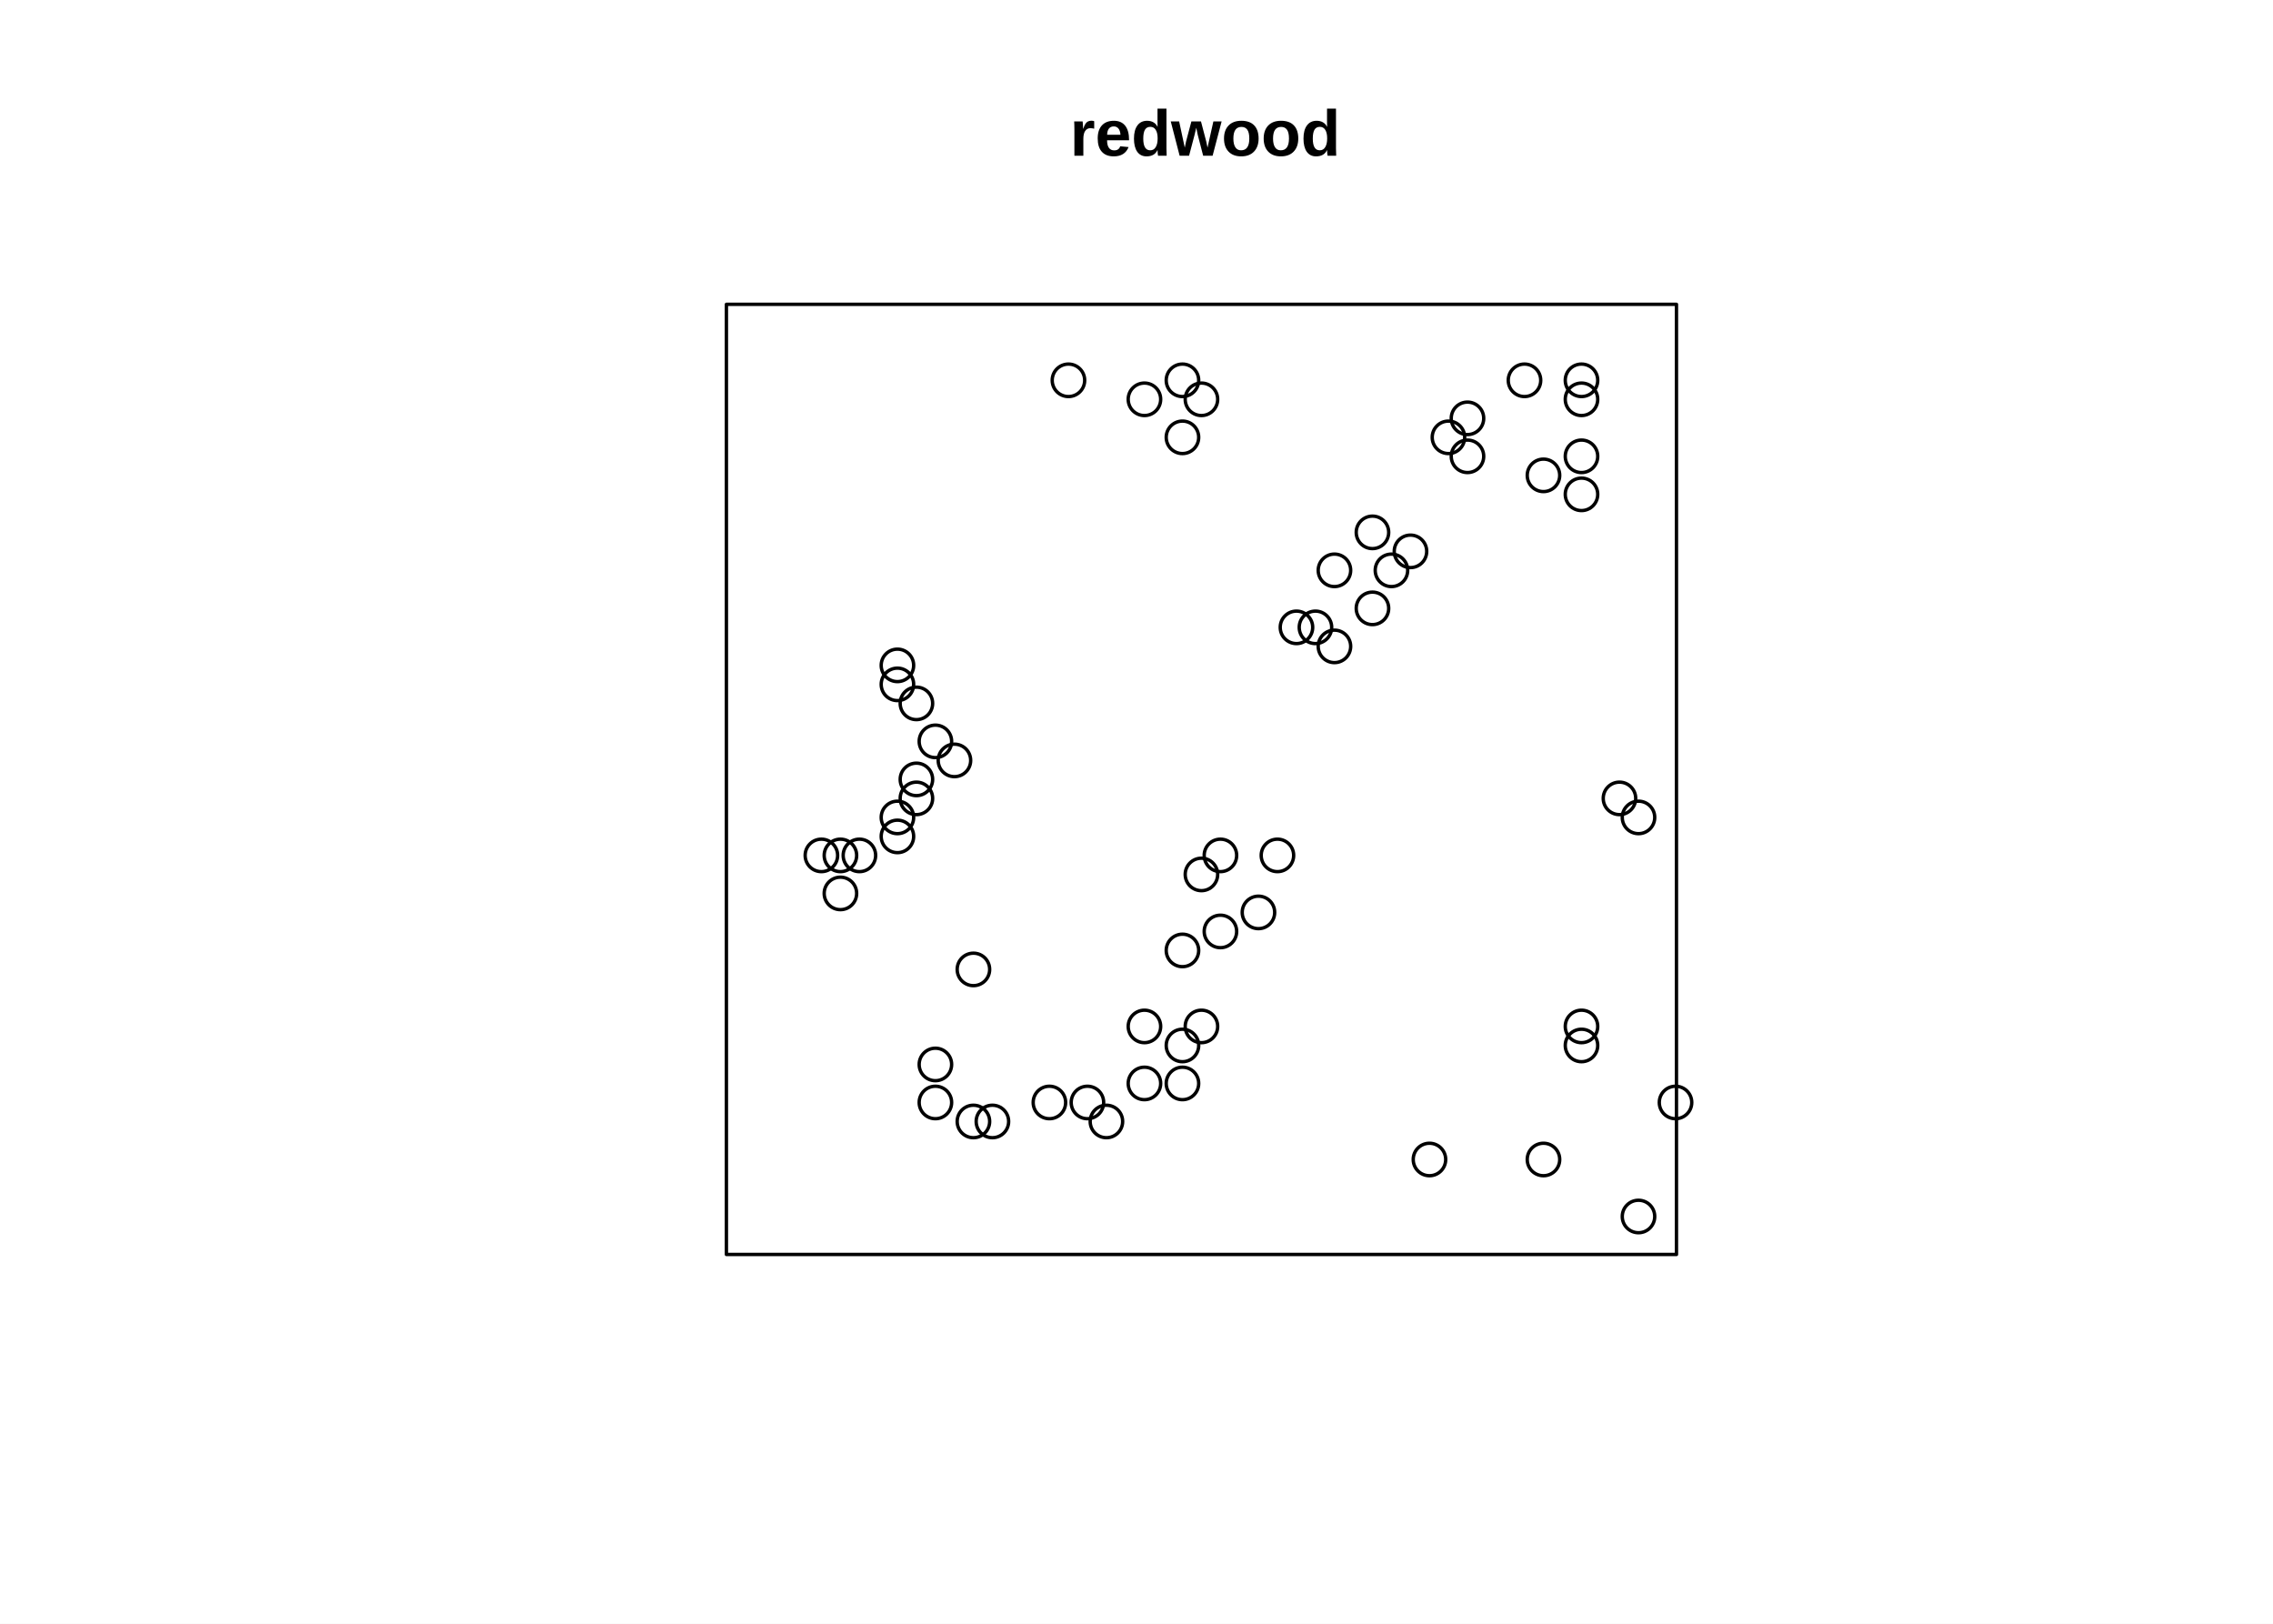
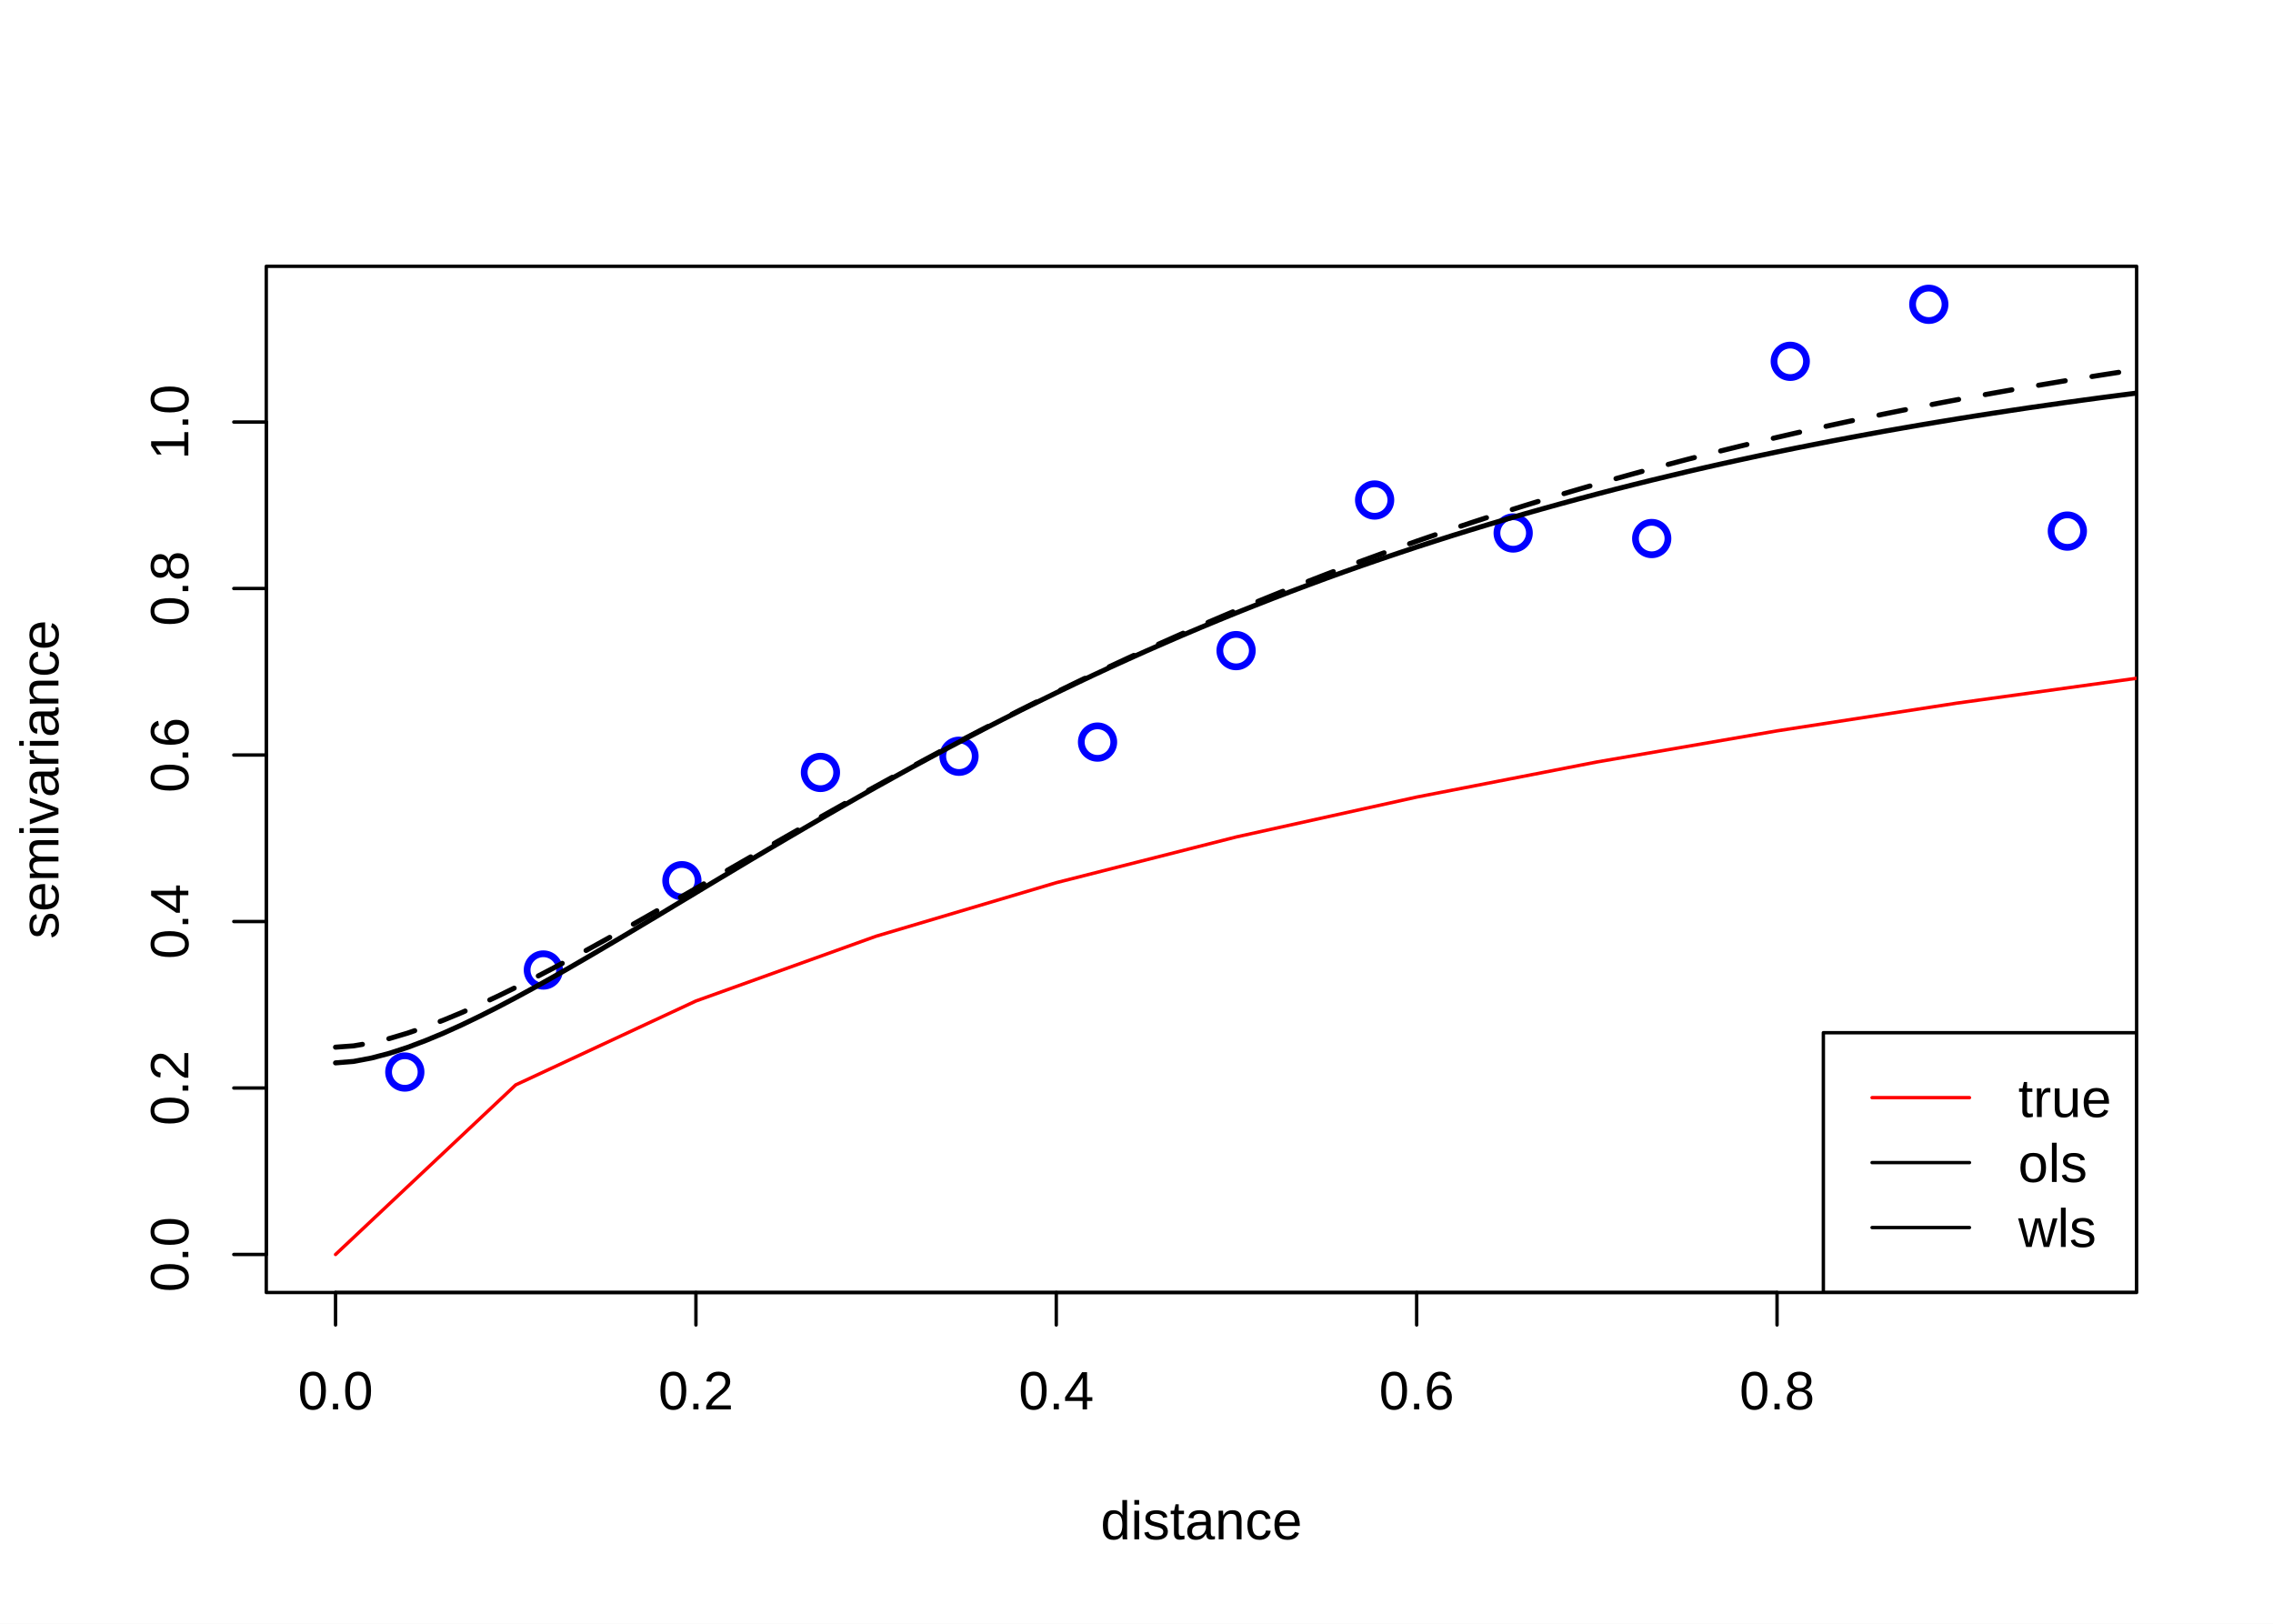
<svg xmlns="http://www.w3.org/2000/svg" viewBox="0 0 504.00 360.00">
  <defs>
    <style type="text/css">
    line, polyline, path, rect, circle {
      fill: none;
      stroke: #000000;
      stroke-linecap: round;
      stroke-linejoin: round;
      stroke-miterlimit: 10.00;
    }
  </style>
  </defs>
  <rect width="100%" height="100%" style="stroke: none; fill: #FFFFFF;" />
-   <text x="262.51" y="34.53" style="font-size: 14.40px; font-weight: bold; font-family: Arial;" textLength="7.78px" lengthAdjust="spacingAndGlyphs">  </text>
-   <text x="237.23" y="34.53" style="font-size: 14.40px; font-weight: bold; font-family: Arial;" textLength="58.33px" lengthAdjust="spacingAndGlyphs">redwood</text>
  <defs>
    <clipPath id="cpNTkuMDR8NDczLjc2fDI4Ni41Nnw1OS4wNA==">
      <rect x="59.04" y="59.04" width="414.72" height="227.52" />
    </clipPath>
  </defs>
-   <polyline points="161.07,278.13 371.73,278.13 371.73,67.47 161.07,67.47 161.07,278.13 " style="stroke-width: 0.75;" clip-path="url(#cpNTkuMDR8NDczLjc2fDI4Ni41Nnw1OS4wNA==)" />
-   <circle cx="236.91" cy="84.32" r="2.70pt" style="stroke-width: 0.75;" clip-path="url(#cpNTkuMDR8NDczLjc2fDI4Ni41Nnw1OS4wNA==)" />
-   <circle cx="253.76" cy="88.53" r="2.70pt" style="stroke-width: 0.75;" clip-path="url(#cpNTkuMDR8NDczLjc2fDI4Ni41Nnw1OS4wNA==)" />
-   <circle cx="262.19" cy="84.32" r="2.70pt" style="stroke-width: 0.75;" clip-path="url(#cpNTkuMDR8NDczLjc2fDI4Ni41Nnw1OS4wNA==)" />
-   <circle cx="262.19" cy="96.96" r="2.70pt" style="stroke-width: 0.75;" clip-path="url(#cpNTkuMDR8NDczLjc2fDI4Ni41Nnw1OS4wNA==)" />
-   <circle cx="266.40" cy="88.53" r="2.70pt" style="stroke-width: 0.75;" clip-path="url(#cpNTkuMDR8NDczLjc2fDI4Ni41Nnw1OS4wNA==)" />
-   <circle cx="321.17" cy="96.96" r="2.70pt" style="stroke-width: 0.75;" clip-path="url(#cpNTkuMDR8NDczLjc2fDI4Ni41Nnw1OS4wNA==)" />
-   <circle cx="325.39" cy="92.75" r="2.70pt" style="stroke-width: 0.75;" clip-path="url(#cpNTkuMDR8NDczLjc2fDI4Ni41Nnw1OS4wNA==)" />
-   <circle cx="325.39" cy="101.17" r="2.70pt" style="stroke-width: 0.75;" clip-path="url(#cpNTkuMDR8NDczLjc2fDI4Ni41Nnw1OS4wNA==)" />
-   <circle cx="338.03" cy="84.32" r="2.70pt" style="stroke-width: 0.75;" clip-path="url(#cpNTkuMDR8NDczLjc2fDI4Ni41Nnw1OS4wNA==)" />
-   <circle cx="342.24" cy="105.39" r="2.70pt" style="stroke-width: 0.75;" clip-path="url(#cpNTkuMDR8NDczLjc2fDI4Ni41Nnw1OS4wNA==)" />
-   <circle cx="350.67" cy="84.32" r="2.70pt" style="stroke-width: 0.75;" clip-path="url(#cpNTkuMDR8NDczLjc2fDI4Ni41Nnw1OS4wNA==)" />
-   <circle cx="350.67" cy="88.53" r="2.70pt" style="stroke-width: 0.75;" clip-path="url(#cpNTkuMDR8NDczLjc2fDI4Ni41Nnw1OS4wNA==)" />
-   <circle cx="350.67" cy="101.17" r="2.70pt" style="stroke-width: 0.75;" clip-path="url(#cpNTkuMDR8NDczLjc2fDI4Ni41Nnw1OS4wNA==)" />
-   <circle cx="350.67" cy="109.60" r="2.70pt" style="stroke-width: 0.75;" clip-path="url(#cpNTkuMDR8NDczLjc2fDI4Ni41Nnw1OS4wNA==)" />
-   <circle cx="198.99" cy="151.73" r="2.70pt" style="stroke-width: 0.75;" clip-path="url(#cpNTkuMDR8NDczLjc2fDI4Ni41Nnw1OS4wNA==)" />
-   <circle cx="198.99" cy="147.52" r="2.70pt" style="stroke-width: 0.75;" clip-path="url(#cpNTkuMDR8NDczLjc2fDI4Ni41Nnw1OS4wNA==)" />
-   <circle cx="203.20" cy="155.95" r="2.70pt" style="stroke-width: 0.75;" clip-path="url(#cpNTkuMDR8NDczLjc2fDI4Ni41Nnw1OS4wNA==)" />
-   <circle cx="287.47" cy="139.09" r="2.70pt" style="stroke-width: 0.75;" clip-path="url(#cpNTkuMDR8NDczLjc2fDI4Ni41Nnw1OS4wNA==)" />
-   <circle cx="291.68" cy="139.09" r="2.70pt" style="stroke-width: 0.75;" clip-path="url(#cpNTkuMDR8NDczLjc2fDI4Ni41Nnw1OS4wNA==)" />
-   <circle cx="295.89" cy="143.31" r="2.70pt" style="stroke-width: 0.75;" clip-path="url(#cpNTkuMDR8NDczLjc2fDI4Ni41Nnw1OS4wNA==)" />
-   <circle cx="295.89" cy="126.45" r="2.70pt" style="stroke-width: 0.75;" clip-path="url(#cpNTkuMDR8NDczLjc2fDI4Ni41Nnw1OS4wNA==)" />
-   <circle cx="304.32" cy="134.88" r="2.70pt" style="stroke-width: 0.75;" clip-path="url(#cpNTkuMDR8NDczLjc2fDI4Ni41Nnw1OS4wNA==)" />
-   <circle cx="304.32" cy="118.03" r="2.70pt" style="stroke-width: 0.75;" clip-path="url(#cpNTkuMDR8NDczLjc2fDI4Ni41Nnw1OS4wNA==)" />
-   <circle cx="308.53" cy="126.45" r="2.70pt" style="stroke-width: 0.75;" clip-path="url(#cpNTkuMDR8NDczLjc2fDI4Ni41Nnw1OS4wNA==)" />
-   <circle cx="312.75" cy="122.24" r="2.70pt" style="stroke-width: 0.75;" clip-path="url(#cpNTkuMDR8NDczLjc2fDI4Ni41Nnw1OS4wNA==)" />
-   <circle cx="182.13" cy="189.65" r="2.70pt" style="stroke-width: 0.75;" clip-path="url(#cpNTkuMDR8NDczLjc2fDI4Ni41Nnw1OS4wNA==)" />
-   <circle cx="186.35" cy="189.65" r="2.70pt" style="stroke-width: 0.75;" clip-path="url(#cpNTkuMDR8NDczLjc2fDI4Ni41Nnw1OS4wNA==)" />
-   <circle cx="186.35" cy="198.08" r="2.70pt" style="stroke-width: 0.75;" clip-path="url(#cpNTkuMDR8NDczLjc2fDI4Ni41Nnw1OS4wNA==)" />
-   <circle cx="190.56" cy="189.65" r="2.70pt" style="stroke-width: 0.75;" clip-path="url(#cpNTkuMDR8NDczLjc2fDI4Ni41Nnw1OS4wNA==)" />
-   <circle cx="198.99" cy="185.44" r="2.70pt" style="stroke-width: 0.75;" clip-path="url(#cpNTkuMDR8NDczLjc2fDI4Ni41Nnw1OS4wNA==)" />
-   <circle cx="198.99" cy="181.23" r="2.70pt" style="stroke-width: 0.75;" clip-path="url(#cpNTkuMDR8NDczLjc2fDI4Ni41Nnw1OS4wNA==)" />
-   <circle cx="203.20" cy="177.01" r="2.70pt" style="stroke-width: 0.75;" clip-path="url(#cpNTkuMDR8NDczLjc2fDI4Ni41Nnw1OS4wNA==)" />
-   <circle cx="203.20" cy="172.80" r="2.70pt" style="stroke-width: 0.75;" clip-path="url(#cpNTkuMDR8NDczLjc2fDI4Ni41Nnw1OS4wNA==)" />
-   <circle cx="207.41" cy="164.37" r="2.70pt" style="stroke-width: 0.75;" clip-path="url(#cpNTkuMDR8NDczLjc2fDI4Ni41Nnw1OS4wNA==)" />
-   <circle cx="211.63" cy="168.59" r="2.70pt" style="stroke-width: 0.75;" clip-path="url(#cpNTkuMDR8NDczLjc2fDI4Ni41Nnw1OS4wNA==)" />
-   <circle cx="270.61" cy="189.65" r="2.70pt" style="stroke-width: 0.75;" clip-path="url(#cpNTkuMDR8NDczLjc2fDI4Ni41Nnw1OS4wNA==)" />
-   <circle cx="266.40" cy="193.87" r="2.70pt" style="stroke-width: 0.75;" clip-path="url(#cpNTkuMDR8NDczLjc2fDI4Ni41Nnw1OS4wNA==)" />
-   <circle cx="283.25" cy="189.65" r="2.70pt" style="stroke-width: 0.75;" clip-path="url(#cpNTkuMDR8NDczLjc2fDI4Ni41Nnw1OS4wNA==)" />
-   <circle cx="359.09" cy="177.01" r="2.70pt" style="stroke-width: 0.75;" clip-path="url(#cpNTkuMDR8NDczLjc2fDI4Ni41Nnw1OS4wNA==)" />
-   <circle cx="363.31" cy="181.23" r="2.70pt" style="stroke-width: 0.75;" clip-path="url(#cpNTkuMDR8NDczLjc2fDI4Ni41Nnw1OS4wNA==)" />
-   <circle cx="207.41" cy="236.00" r="2.70pt" style="stroke-width: 0.75;" clip-path="url(#cpNTkuMDR8NDczLjc2fDI4Ni41Nnw1OS4wNA==)" />
-   <circle cx="207.41" cy="244.43" r="2.70pt" style="stroke-width: 0.75;" clip-path="url(#cpNTkuMDR8NDczLjc2fDI4Ni41Nnw1OS4wNA==)" />
-   <circle cx="215.84" cy="214.93" r="2.70pt" style="stroke-width: 0.75;" clip-path="url(#cpNTkuMDR8NDczLjc2fDI4Ni41Nnw1OS4wNA==)" />
-   <circle cx="253.76" cy="227.57" r="2.70pt" style="stroke-width: 0.75;" clip-path="url(#cpNTkuMDR8NDczLjc2fDI4Ni41Nnw1OS4wNA==)" />
-   <circle cx="262.19" cy="231.79" r="2.70pt" style="stroke-width: 0.75;" clip-path="url(#cpNTkuMDR8NDczLjc2fDI4Ni41Nnw1OS4wNA==)" />
-   <circle cx="266.40" cy="227.57" r="2.70pt" style="stroke-width: 0.75;" clip-path="url(#cpNTkuMDR8NDczLjc2fDI4Ni41Nnw1OS4wNA==)" />
-   <circle cx="350.67" cy="227.57" r="2.70pt" style="stroke-width: 0.75;" clip-path="url(#cpNTkuMDR8NDczLjc2fDI4Ni41Nnw1OS4wNA==)" />
-   <circle cx="350.67" cy="231.79" r="2.70pt" style="stroke-width: 0.75;" clip-path="url(#cpNTkuMDR8NDczLjc2fDI4Ni41Nnw1OS4wNA==)" />
-   <circle cx="262.19" cy="210.72" r="2.70pt" style="stroke-width: 0.75;" clip-path="url(#cpNTkuMDR8NDczLjc2fDI4Ni41Nnw1OS4wNA==)" />
-   <circle cx="270.61" cy="206.51" r="2.70pt" style="stroke-width: 0.75;" clip-path="url(#cpNTkuMDR8NDczLjc2fDI4Ni41Nnw1OS4wNA==)" />
-   <circle cx="279.04" cy="202.29" r="2.70pt" style="stroke-width: 0.75;" clip-path="url(#cpNTkuMDR8NDczLjc2fDI4Ni41Nnw1OS4wNA==)" />
-   <circle cx="371.52" cy="244.43" r="2.70pt" style="stroke-width: 0.75;" clip-path="url(#cpNTkuMDR8NDczLjc2fDI4Ni41Nnw1OS4wNA==)" />
-   <circle cx="253.76" cy="240.21" r="2.70pt" style="stroke-width: 0.75;" clip-path="url(#cpNTkuMDR8NDczLjc2fDI4Ni41Nnw1OS4wNA==)" />
-   <circle cx="262.19" cy="240.21" r="2.70pt" style="stroke-width: 0.75;" clip-path="url(#cpNTkuMDR8NDczLjc2fDI4Ni41Nnw1OS4wNA==)" />
-   <circle cx="232.69" cy="244.43" r="2.70pt" style="stroke-width: 0.75;" clip-path="url(#cpNTkuMDR8NDczLjc2fDI4Ni41Nnw1OS4wNA==)" />
-   <circle cx="241.12" cy="244.43" r="2.70pt" style="stroke-width: 0.75;" clip-path="url(#cpNTkuMDR8NDczLjc2fDI4Ni41Nnw1OS4wNA==)" />
-   <circle cx="215.84" cy="248.64" r="2.70pt" style="stroke-width: 0.75;" clip-path="url(#cpNTkuMDR8NDczLjc2fDI4Ni41Nnw1OS4wNA==)" />
-   <circle cx="245.33" cy="248.64" r="2.70pt" style="stroke-width: 0.75;" clip-path="url(#cpNTkuMDR8NDczLjc2fDI4Ni41Nnw1OS4wNA==)" />
-   <circle cx="220.05" cy="248.64" r="2.70pt" style="stroke-width: 0.75;" clip-path="url(#cpNTkuMDR8NDczLjc2fDI4Ni41Nnw1OS4wNA==)" />
-   <circle cx="316.96" cy="257.07" r="2.70pt" style="stroke-width: 0.75;" clip-path="url(#cpNTkuMDR8NDczLjc2fDI4Ni41Nnw1OS4wNA==)" />
-   <circle cx="342.24" cy="257.07" r="2.70pt" style="stroke-width: 0.75;" clip-path="url(#cpNTkuMDR8NDczLjc2fDI4Ni41Nnw1OS4wNA==)" />
-   <circle cx="363.31" cy="269.71" r="2.70pt" style="stroke-width: 0.75;" clip-path="url(#cpNTkuMDR8NDczLjc2fDI4Ni41Nnw1OS4wNA==)" />
+   <circle cx="89.76" cy="237.68" r="2.70pt" style="stroke-width: 1.50; stroke: #0000FF;" clip-path="url(#cpNTkuMDR8NDczLjc2fDI4Ni41Nnw1OS4wNA==)" />
+   <circle cx="120.48" cy="215.06" r="2.70pt" style="stroke-width: 1.50; stroke: #0000FF;" clip-path="url(#cpNTkuMDR8NDczLjc2fDI4Ni41Nnw1OS4wNA==)" />
+   <circle cx="151.20" cy="195.26" r="2.70pt" style="stroke-width: 1.50; stroke: #0000FF;" clip-path="url(#cpNTkuMDR8NDczLjc2fDI4Ni41Nnw1OS4wNA==)" />
+   <circle cx="181.92" cy="171.26" r="2.70pt" style="stroke-width: 1.50; stroke: #0000FF;" clip-path="url(#cpNTkuMDR8NDczLjc2fDI4Ni41Nnw1OS4wNA==)" />
+   <circle cx="212.64" cy="167.67" r="2.70pt" style="stroke-width: 1.50; stroke: #0000FF;" clip-path="url(#cpNTkuMDR8NDczLjc2fDI4Ni41Nnw1OS4wNA==)" />
+   <circle cx="243.36" cy="164.53" r="2.70pt" style="stroke-width: 1.50; stroke: #0000FF;" clip-path="url(#cpNTkuMDR8NDczLjc2fDI4Ni41Nnw1OS4wNA==)" />
+   <circle cx="274.08" cy="144.25" r="2.70pt" style="stroke-width: 1.50; stroke: #0000FF;" clip-path="url(#cpNTkuMDR8NDczLjc2fDI4Ni41Nnw1OS4wNA==)" />
+   <circle cx="304.80" cy="110.86" r="2.70pt" style="stroke-width: 1.50; stroke: #0000FF;" clip-path="url(#cpNTkuMDR8NDczLjc2fDI4Ni41Nnw1OS4wNA==)" />
+   <circle cx="335.52" cy="118.17" r="2.70pt" style="stroke-width: 1.50; stroke: #0000FF;" clip-path="url(#cpNTkuMDR8NDczLjc2fDI4Ni41Nnw1OS4wNA==)" />
+   <circle cx="366.24" cy="119.40" r="2.70pt" style="stroke-width: 1.50; stroke: #0000FF;" clip-path="url(#cpNTkuMDR8NDczLjc2fDI4Ni41Nnw1OS4wNA==)" />
+   <circle cx="396.96" cy="80.11" r="2.70pt" style="stroke-width: 1.50; stroke: #0000FF;" clip-path="url(#cpNTkuMDR8NDczLjc2fDI4Ni41Nnw1OS4wNA==)" />
+   <circle cx="427.68" cy="67.47" r="2.70pt" style="stroke-width: 1.50; stroke: #0000FF;" clip-path="url(#cpNTkuMDR8NDczLjc2fDI4Ni41Nnw1OS4wNA==)" />
+   <circle cx="458.40" cy="117.75" r="2.70pt" style="stroke-width: 1.50; stroke: #0000FF;" clip-path="url(#cpNTkuMDR8NDczLjc2fDI4Ni41Nnw1OS4wNA==)" />
+   <defs>
+     <clipPath id="cpMHw1MDR8MzYwfDA=">
+       <rect x="0.00" y="0.00" width="504.00" height="360.00" />
+     </clipPath>
+   </defs>
+   <line x1="74.40" y1="286.56" x2="394.03" y2="286.56" style="stroke-width: 0.75;" clip-path="url(#cpMHw1MDR8MzYwfDA=)" />
+   <line x1="74.40" y1="286.56" x2="74.40" y2="293.76" style="stroke-width: 0.75;" clip-path="url(#cpMHw1MDR8MzYwfDA=)" />
+   <line x1="154.31" y1="286.56" x2="154.31" y2="293.76" style="stroke-width: 0.75;" clip-path="url(#cpMHw1MDR8MzYwfDA=)" />
+   <line x1="234.21" y1="286.56" x2="234.21" y2="293.76" style="stroke-width: 0.75;" clip-path="url(#cpMHw1MDR8MzYwfDA=)" />
+   <line x1="314.12" y1="286.56" x2="314.12" y2="293.76" style="stroke-width: 0.75;" clip-path="url(#cpMHw1MDR8MzYwfDA=)" />
+   <line x1="394.03" y1="286.56" x2="394.03" y2="293.76" style="stroke-width: 0.75;" clip-path="url(#cpMHw1MDR8MzYwfDA=)" />
+   <g clip-path="url(#cpMHw1MDR8MzYwfDA=)">
+     <text x="66.06" y="312.48" style="font-size: 12.00px; font-family: Arial;" textLength="16.68px" lengthAdjust="spacingAndGlyphs">0.0</text>
+   </g>
+   <g clip-path="url(#cpMHw1MDR8MzYwfDA=)">
+     <text x="145.97" y="312.48" style="font-size: 12.00px; font-family: Arial;" textLength="16.68px" lengthAdjust="spacingAndGlyphs">0.2</text>
+   </g>
+   <g clip-path="url(#cpMHw1MDR8MzYwfDA=)">
+     <text x="225.87" y="312.48" style="font-size: 12.00px; font-family: Arial;" textLength="16.68px" lengthAdjust="spacingAndGlyphs">0.4</text>
+   </g>
+   <g clip-path="url(#cpMHw1MDR8MzYwfDA=)">
+     <text x="305.78" y="312.48" style="font-size: 12.00px; font-family: Arial;" textLength="16.68px" lengthAdjust="spacingAndGlyphs">0.6</text>
+   </g>
+   <g clip-path="url(#cpMHw1MDR8MzYwfDA=)">
+     <text x="385.69" y="312.48" style="font-size: 12.00px; font-family: Arial;" textLength="16.68px" lengthAdjust="spacingAndGlyphs">0.8</text>
+   </g>
+   <line x1="59.04" y1="278.13" x2="59.04" y2="93.57" style="stroke-width: 0.75;" clip-path="url(#cpMHw1MDR8MzYwfDA=)" />
+   <line x1="59.04" y1="278.13" x2="51.84" y2="278.13" style="stroke-width: 0.75;" clip-path="url(#cpMHw1MDR8MzYwfDA=)" />
+   <line x1="59.04" y1="241.22" x2="51.84" y2="241.22" style="stroke-width: 0.75;" clip-path="url(#cpMHw1MDR8MzYwfDA=)" />
+   <line x1="59.04" y1="204.31" x2="51.84" y2="204.31" style="stroke-width: 0.75;" clip-path="url(#cpMHw1MDR8MzYwfDA=)" />
+   <line x1="59.04" y1="167.40" x2="51.84" y2="167.40" style="stroke-width: 0.75;" clip-path="url(#cpMHw1MDR8MzYwfDA=)" />
+   <line x1="59.04" y1="130.48" x2="51.84" y2="130.48" style="stroke-width: 0.75;" clip-path="url(#cpMHw1MDR8MzYwfDA=)" />
+   <line x1="59.04" y1="93.57" x2="51.84" y2="93.57" style="stroke-width: 0.75;" clip-path="url(#cpMHw1MDR8MzYwfDA=)" />
+   <g clip-path="url(#cpMHw1MDR8MzYwfDA=)">
+     <text transform="translate(41.76,286.47) rotate(-90)" style="font-size: 12.00px; font-family: Arial;" textLength="16.68px" lengthAdjust="spacingAndGlyphs">0.0</text>
+   </g>
+   <g clip-path="url(#cpMHw1MDR8MzYwfDA=)">
+     <text transform="translate(41.76,249.56) rotate(-90)" style="font-size: 12.00px; font-family: Arial;" textLength="16.68px" lengthAdjust="spacingAndGlyphs">0.2</text>
+   </g>
+   <g clip-path="url(#cpMHw1MDR8MzYwfDA=)">
+     <text transform="translate(41.76,212.65) rotate(-90)" style="font-size: 12.00px; font-family: Arial;" textLength="16.68px" lengthAdjust="spacingAndGlyphs">0.4</text>
+   </g>
+   <g clip-path="url(#cpMHw1MDR8MzYwfDA=)">
+     <text transform="translate(41.76,175.74) rotate(-90)" style="font-size: 12.00px; font-family: Arial;" textLength="16.68px" lengthAdjust="spacingAndGlyphs">0.6</text>
+   </g>
+   <g clip-path="url(#cpMHw1MDR8MzYwfDA=)">
+     <text transform="translate(41.76,138.82) rotate(-90)" style="font-size: 12.00px; font-family: Arial;" textLength="16.68px" lengthAdjust="spacingAndGlyphs">0.8</text>
+   </g>
+   <g clip-path="url(#cpMHw1MDR8MzYwfDA=)">
+     <text transform="translate(41.76,101.91) rotate(-90)" style="font-size: 12.00px; font-family: Arial;" textLength="16.68px" lengthAdjust="spacingAndGlyphs">1.0</text>
+   </g>
+   <polyline points="59.04,286.56 473.76,286.56 473.76,59.04 59.04,59.04 59.04,286.56 " style="stroke-width: 0.75;" clip-path="url(#cpMHw1MDR8MzYwfDA=)" />
+   <g clip-path="url(#cpMHw1MDR8MzYwfDA=)">
+     <text x="244.05" y="341.28" style="font-size: 12.00px; font-family: Arial;" textLength="44.70px" lengthAdjust="spacingAndGlyphs">distance</text>
+   </g>
+   <g clip-path="url(#cpMHw1MDR8MzYwfDA=)">
+     <text transform="translate(12.96,208.15) rotate(-90)" style="font-size: 12.00px; font-family: Arial;" textLength="70.69px" lengthAdjust="spacingAndGlyphs">semivariance</text>
+   </g>
+   <defs>
+     <clipPath id="cpNTkuMDR8NDczLjc2fDI4Ni41Nnw1OS4wNA==">
+       <rect x="59.04" y="59.04" width="414.72" height="227.52" />
+     </clipPath>
+   </defs>
+   <polyline points="74.40,278.13 114.35,240.53 154.31,221.93 194.26,207.57 234.21,195.70 274.17,185.55 314.12,176.72 354.07,168.94 394.03,162.04 433.98,155.88 473.93,150.36 " style="stroke-width: 0.75; stroke: #FF0000;" clip-path="url(#cpNTkuMDR8NDczLjc2fDI4Ni41Nnw1OS4wNA==)" />
+   <polyline points="74.40,235.65 78.40,235.33 82.39,234.57 86.39,233.51 90.38,232.21 94.38,230.70 98.37,229.04 102.37,227.23 106.36,225.31 110.36,223.29 114.35,221.19 118.35,219.02 122.34,216.79 126.34,214.51 130.33,212.20 134.33,209.85 138.33,207.49 142.32,205.10 146.32,202.71 150.31,200.31 154.31,197.90 158.30,195.50 162.30,193.11 166.29,190.72 170.29,188.35 174.28,186.00 178.28,183.66 182.27,181.34 186.27,179.04 190.26,176.76 194.26,174.51 198.26,172.29 202.25,170.09 206.25,167.93 210.24,165.79 214.24,163.68 218.23,161.60 222.23,159.55 226.22,157.53 230.22,155.55 234.21,153.60 238.21,151.68 242.20,149.79 246.20,147.93 250.20,146.11 254.19,144.32 258.19,142.57 262.18,140.84 266.18,139.15 270.17,137.49 274.17,135.86 278.16,134.27 282.16,132.70 286.15,131.17 290.15,129.67 294.14,128.19 298.14,126.75 302.13,125.34 306.13,123.96 310.13,122.61 314.12,121.28 318.12,119.99 322.11,118.72 326.11,117.48 330.10,116.27 334.10,115.08 338.09,113.92 342.09,112.79 346.08,111.68 350.08,110.60 354.07,109.54 358.07,108.50 362.06,107.49 366.06,106.50 370.06,105.54 374.05,104.59 378.05,103.67 382.04,102.77 386.04,101.90 390.03,101.04 394.03,100.20 398.02,99.38 402.02,98.59 406.01,97.81 410.01,97.05 414.00,96.31 418.00,95.58 421.99,94.88 425.99,94.19 429.99,93.52 433.98,92.86 437.98,92.22 441.97,91.60 445.97,90.99 449.96,90.39 453.96,89.82 457.95,89.25 461.95,88.70 465.94,88.16 469.94,87.64 473.93,87.13 " style="stroke-width: 1.12;" clip-path="url(#cpNTkuMDR8NDczLjc2fDI4Ni41Nnw1OS4wNA==)" />
+   <polyline points="74.40,232.17 78.40,231.88 82.39,231.20 86.39,230.24 90.38,229.05 94.38,227.68 98.37,226.16 102.37,224.50 106.36,222.73 110.36,220.87 114.35,218.92 118.35,216.90 122.34,214.82 126.34,212.69 130.33,210.52 134.33,208.31 138.33,206.08 142.32,203.82 146.32,201.55 150.31,199.26 154.31,196.97 158.30,194.67 162.30,192.37 166.29,190.08 170.29,187.79 174.28,185.50 178.28,183.23 182.27,180.97 186.27,178.73 190.26,176.50 194.26,174.30 198.26,172.11 202.25,169.94 206.25,167.79 210.24,165.67 214.24,163.57 218.23,161.50 222.23,159.45 226.22,157.42 230.22,155.43 234.21,153.46 238.21,151.52 242.20,149.60 246.20,147.72 250.20,145.86 254.19,144.03 258.19,142.23 262.18,140.46 266.18,138.71 270.17,137.00 274.17,135.31 278.16,133.65 282.16,132.02 286.15,130.42 290.15,128.85 294.14,127.30 298.14,125.79 302.13,124.30 306.13,122.84 310.13,121.40 314.12,119.99 318.12,118.61 322.11,117.25 326.11,115.92 330.10,114.62 334.10,113.34 338.09,112.09 342.09,110.86 346.08,109.65 350.08,108.47 354.07,107.31 358.07,106.18 362.06,105.07 366.06,103.98 370.06,102.92 374.05,101.87 378.05,100.85 382.04,99.85 386.04,98.87 390.03,97.91 394.03,96.97 398.02,96.05 402.02,95.15 406.01,94.27 410.01,93.41 414.00,92.57 418.00,91.74 421.99,90.94 425.99,90.15 429.99,89.37 433.98,88.62 437.98,87.88 441.97,87.16 445.97,86.45 449.96,85.76 453.96,85.09 457.95,84.42 461.95,83.78 465.94,83.15 469.94,82.53 473.93,81.93 " style="stroke-width: 1.12; stroke-dasharray: 6.00,6.00;" clip-path="url(#cpNTkuMDR8NDczLjc2fDI4Ni41Nnw1OS4wNA==)" />
+   <rect x="404.30" y="228.96" width="69.46" height="57.60" style="stroke-width: 0.75;" clip-path="url(#cpNTkuMDR8NDczLjc2fDI4Ni41Nnw1OS4wNA==)" />
+   <line x1="415.10" y1="243.36" x2="436.70" y2="243.36" style="stroke-width: 0.75; stroke: #FF0000;" clip-path="url(#cpNTkuMDR8NDczLjc2fDI4Ni41Nnw1OS4wNA==)" />
+   <line x1="415.10" y1="257.76" x2="436.70" y2="257.76" style="stroke-width: 0.75;" clip-path="url(#cpNTkuMDR8NDczLjc2fDI4Ni41Nnw1OS4wNA==)" />
+   <line x1="415.10" y1="272.16" x2="436.70" y2="272.16" style="stroke-width: 0.75;" clip-path="url(#cpNTkuMDR8NDczLjc2fDI4Ni41Nnw1OS4wNA==)" />
+   <g clip-path="url(#cpNTkuMDR8NDczLjc2fDI4Ni41Nnw1OS4wNA==)">
+     <text x="447.50" y="247.66" style="font-size: 12.00px; font-family: Arial;" textLength="20.68px" lengthAdjust="spacingAndGlyphs">true</text>
+   </g>
+   <g clip-path="url(#cpNTkuMDR8NDczLjc2fDI4Ni41Nnw1OS4wNA==)">
+     <text x="447.50" y="262.06" style="font-size: 12.00px; font-family: Arial;" textLength="15.34px" lengthAdjust="spacingAndGlyphs">ols</text>
+   </g>
+   <g clip-path="url(#cpNTkuMDR8NDczLjc2fDI4Ni41Nnw1OS4wNA==)">
+     <text x="447.50" y="276.46" style="font-size: 12.00px; font-family: Arial;" textLength="17.33px" lengthAdjust="spacingAndGlyphs">wls</text>
+   </g>
</svg>
